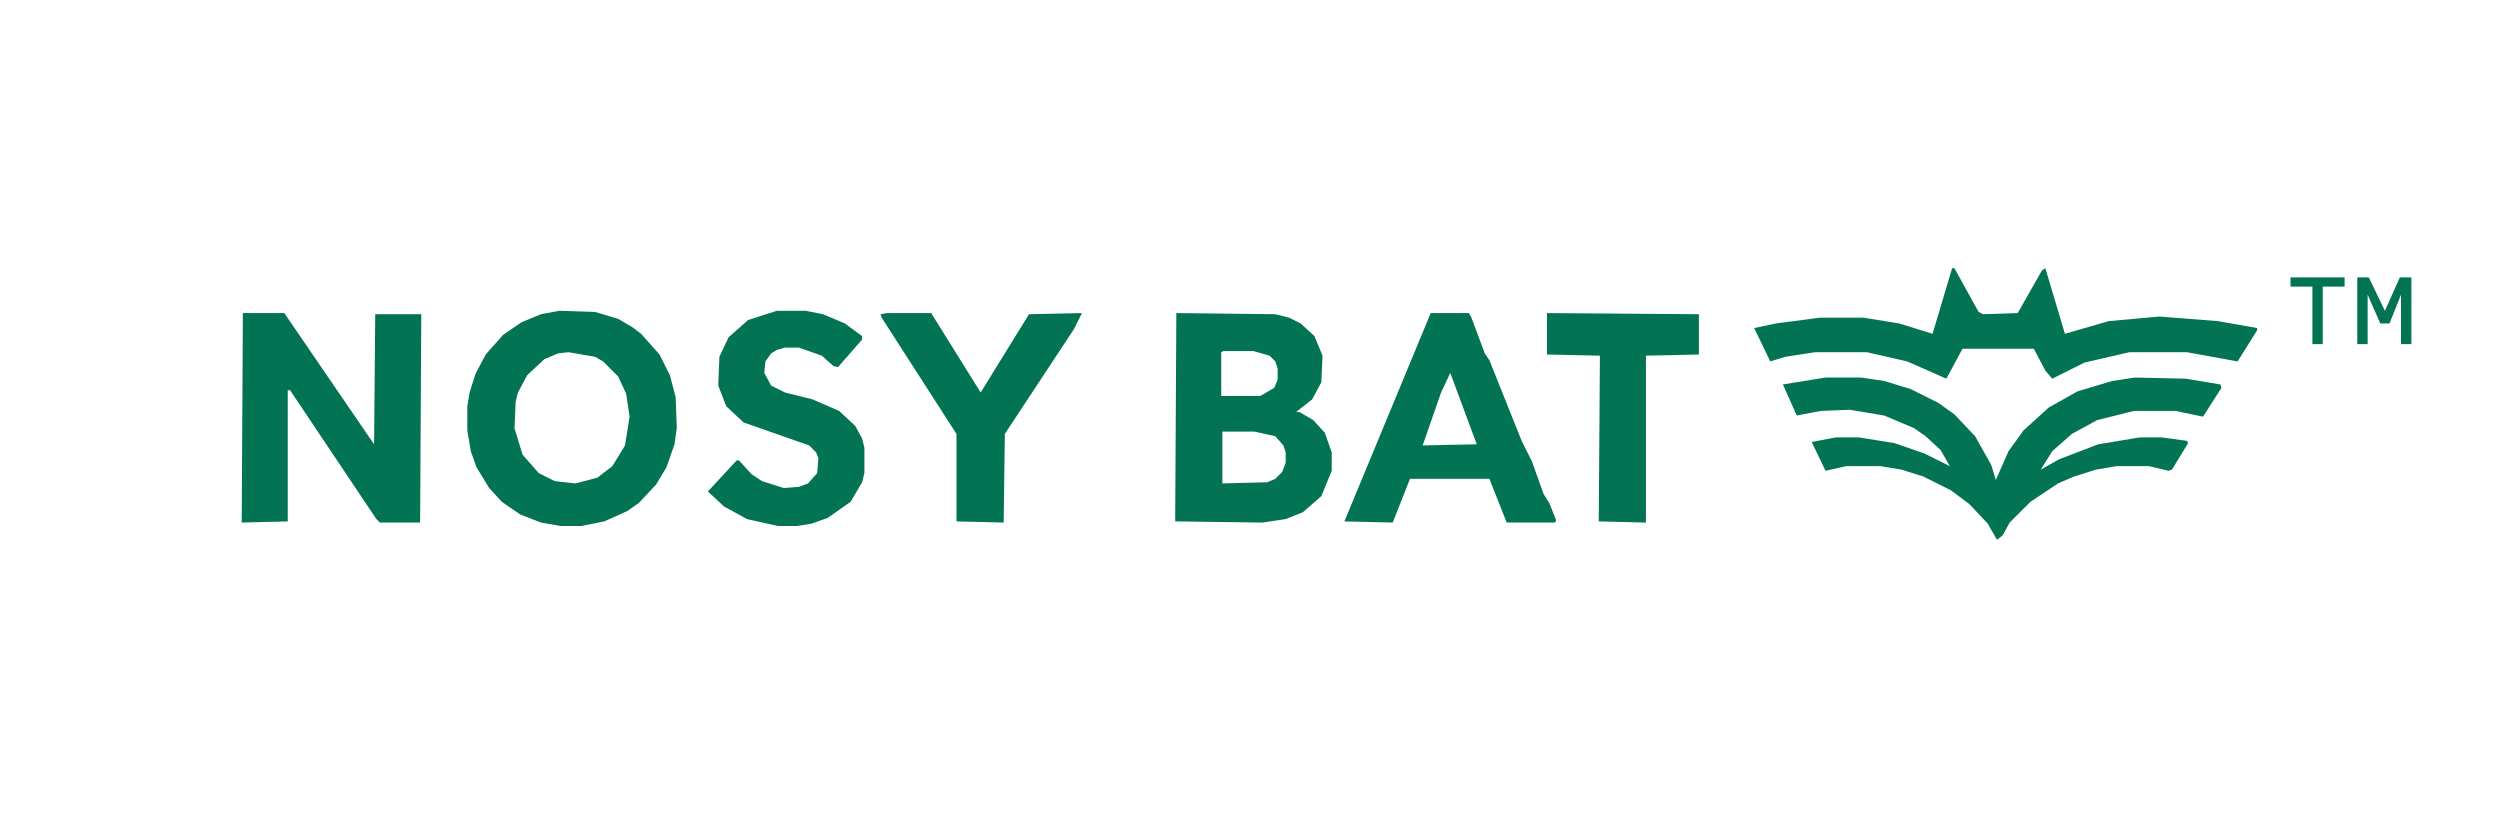
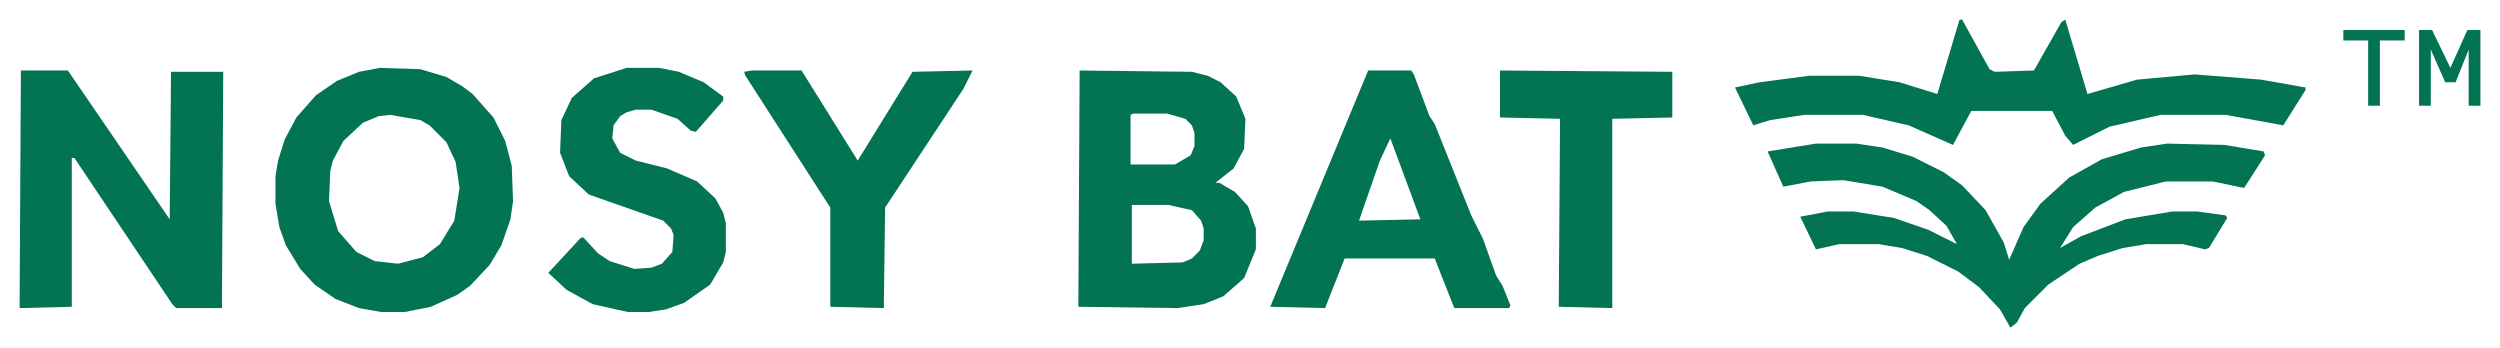
- <svg xmlns="http://www.w3.org/2000/svg" viewBox="0 0 2172 724" role="img" aria-labelledby="title desc">
+ <svg xmlns="http://www.w3.org/2000/svg" viewBox="195 218 1915 266" role="img" aria-labelledby="title desc">
  <g fill="#027453" fill-rule="evenodd">
    <path d="M1696 233 L1698 233 L1719 271 L1723 273 L1753 272 L1774 235 L1777 233 L1794 290 L1832 279 L1876 275 L1927 279 L1961 285 L1961 287 L1944 314 L1900 306 L1850 306 L1811 315 L1783 329 L1777 322 L1767 303 L1705 303 L1691 329 L1657 314 L1622 306 L1577 306 L1551 310 L1538 314 L1524 285 L1543 281 L1581 276 L1619 276 L1650 281 L1679 290 Z M486 270 L517 271 L537 277 L549 284 L557 290 L573 308 L582 326 L587 345 L588 372 L586 386 L579 406 L570 421 L555 437 L545 444 L525 453 L505 457 L487 457 L470 454 L452 447 L436 436 L425 424 L414 406 L409 392 L406 374 L406 353 L408 341 L413 325 L422 308 L437 291 L453 280 L470 273 Z M675 270 L700 270 L715 273 L734 281 L749 292 L749 295 L728 319 L724 318 L714 309 L694 302 L682 302 L675 304 L670 307 L665 314 L664 324 L670 335 L682 341 L706 347 L729 357 L743 370 L749 381 L751 389 L751 411 L749 419 L739 436 L719 450 L705 455 L692 457 L676 457 L649 451 L629 440 L615 427 L640 400 L642 400 L653 412 L662 418 L681 424 L694 423 L702 420 L710 411 L711 398 L709 393 L703 387 L646 367 L631 353 L624 335 L625 310 L633 293 L650 278 Z M211 272 L247 272 L325 386 L326 273 L366 273 L365 454 L330 454 L327 451 L252 339 L250 339 L250 453 L210 454 Z M771 272 L809 272 L852 341 L894 273 L940 272 L933 286 L873 377 L872 454 L831 453 L831 377 L766 276 L765 273 Z M1022 272 L1108 273 L1120 276 L1130 281 L1142 292 L1149 309 L1148 332 L1140 347 L1126 358 L1129 358 L1141 365 L1151 376 L1157 393 L1157 409 L1148 431 L1132 445 L1117 451 L1097 454 L1021 453 Z M1243 272 L1276 272 L1278 275 L1290 307 L1294 313 L1322 383 L1331 401 L1341 429 L1346 437 L1352 452 L1351 454 L1309 454 L1294 416 L1225 416 L1210 454 L1168 453 Z M1344 272 L1476 273 L1476 308 L1430 309 L1430 454 L1389 453 L1390 309 L1344 308 Z M1063 305 L1061 306 L1061 344 L1095 344 L1107 337 L1110 330 L1110 320 L1108 314 L1103 309 L1089 305 Z M494 306 L485 307 L473 312 L458 326 L450 341 L448 349 L447 372 L454 395 L468 411 L482 418 L500 420 L519 415 L532 405 L543 387 L547 362 L544 342 L537 327 L524 314 L517 310 Z M1260 324 L1252 341 L1236 387 L1283 386 Z M1586 328 L1617 328 L1637 331 L1660 338 L1684 350 L1698 360 L1716 379 L1730 404 L1734 417 L1745 392 L1758 374 L1780 354 L1805 340 L1835 331 L1855 328 L1899 329 L1929 334 L1930 337 L1914 362 L1890 357 L1854 357 L1822 365 L1800 377 L1783 392 L1773 408 L1789 399 L1823 386 L1859 380 L1878 380 L1900 383 L1901 385 L1887 408 L1884 409 L1867 405 L1839 405 L1821 408 L1802 414 L1788 420 L1764 436 L1746 454 L1740 465 L1735 469 L1727 455 L1711 438 L1695 426 L1671 414 L1652 408 L1634 405 L1604 405 L1586 409 L1574 384 L1595 380 L1615 380 L1646 385 L1672 394 L1694 405 L1686 391 L1673 379 L1663 372 L1637 361 L1607 356 L1582 357 L1561 361 L1549 334 Z M1062 375 L1062 420 L1101 419 L1108 416 L1114 410 L1117 402 L1117 393 L1115 387 L1108 379 L1090 375 Z" />
    <path d="M1990 241 H2037 V249 H2018 V299 H2009 V249 H1990 Z M2048 299 V241 H2058 L2072 270 L2085 241 H2095 V299 H2086 V256 L2076 281 H2068 L2057 256 V299 Z" />
  </g>
</svg>
